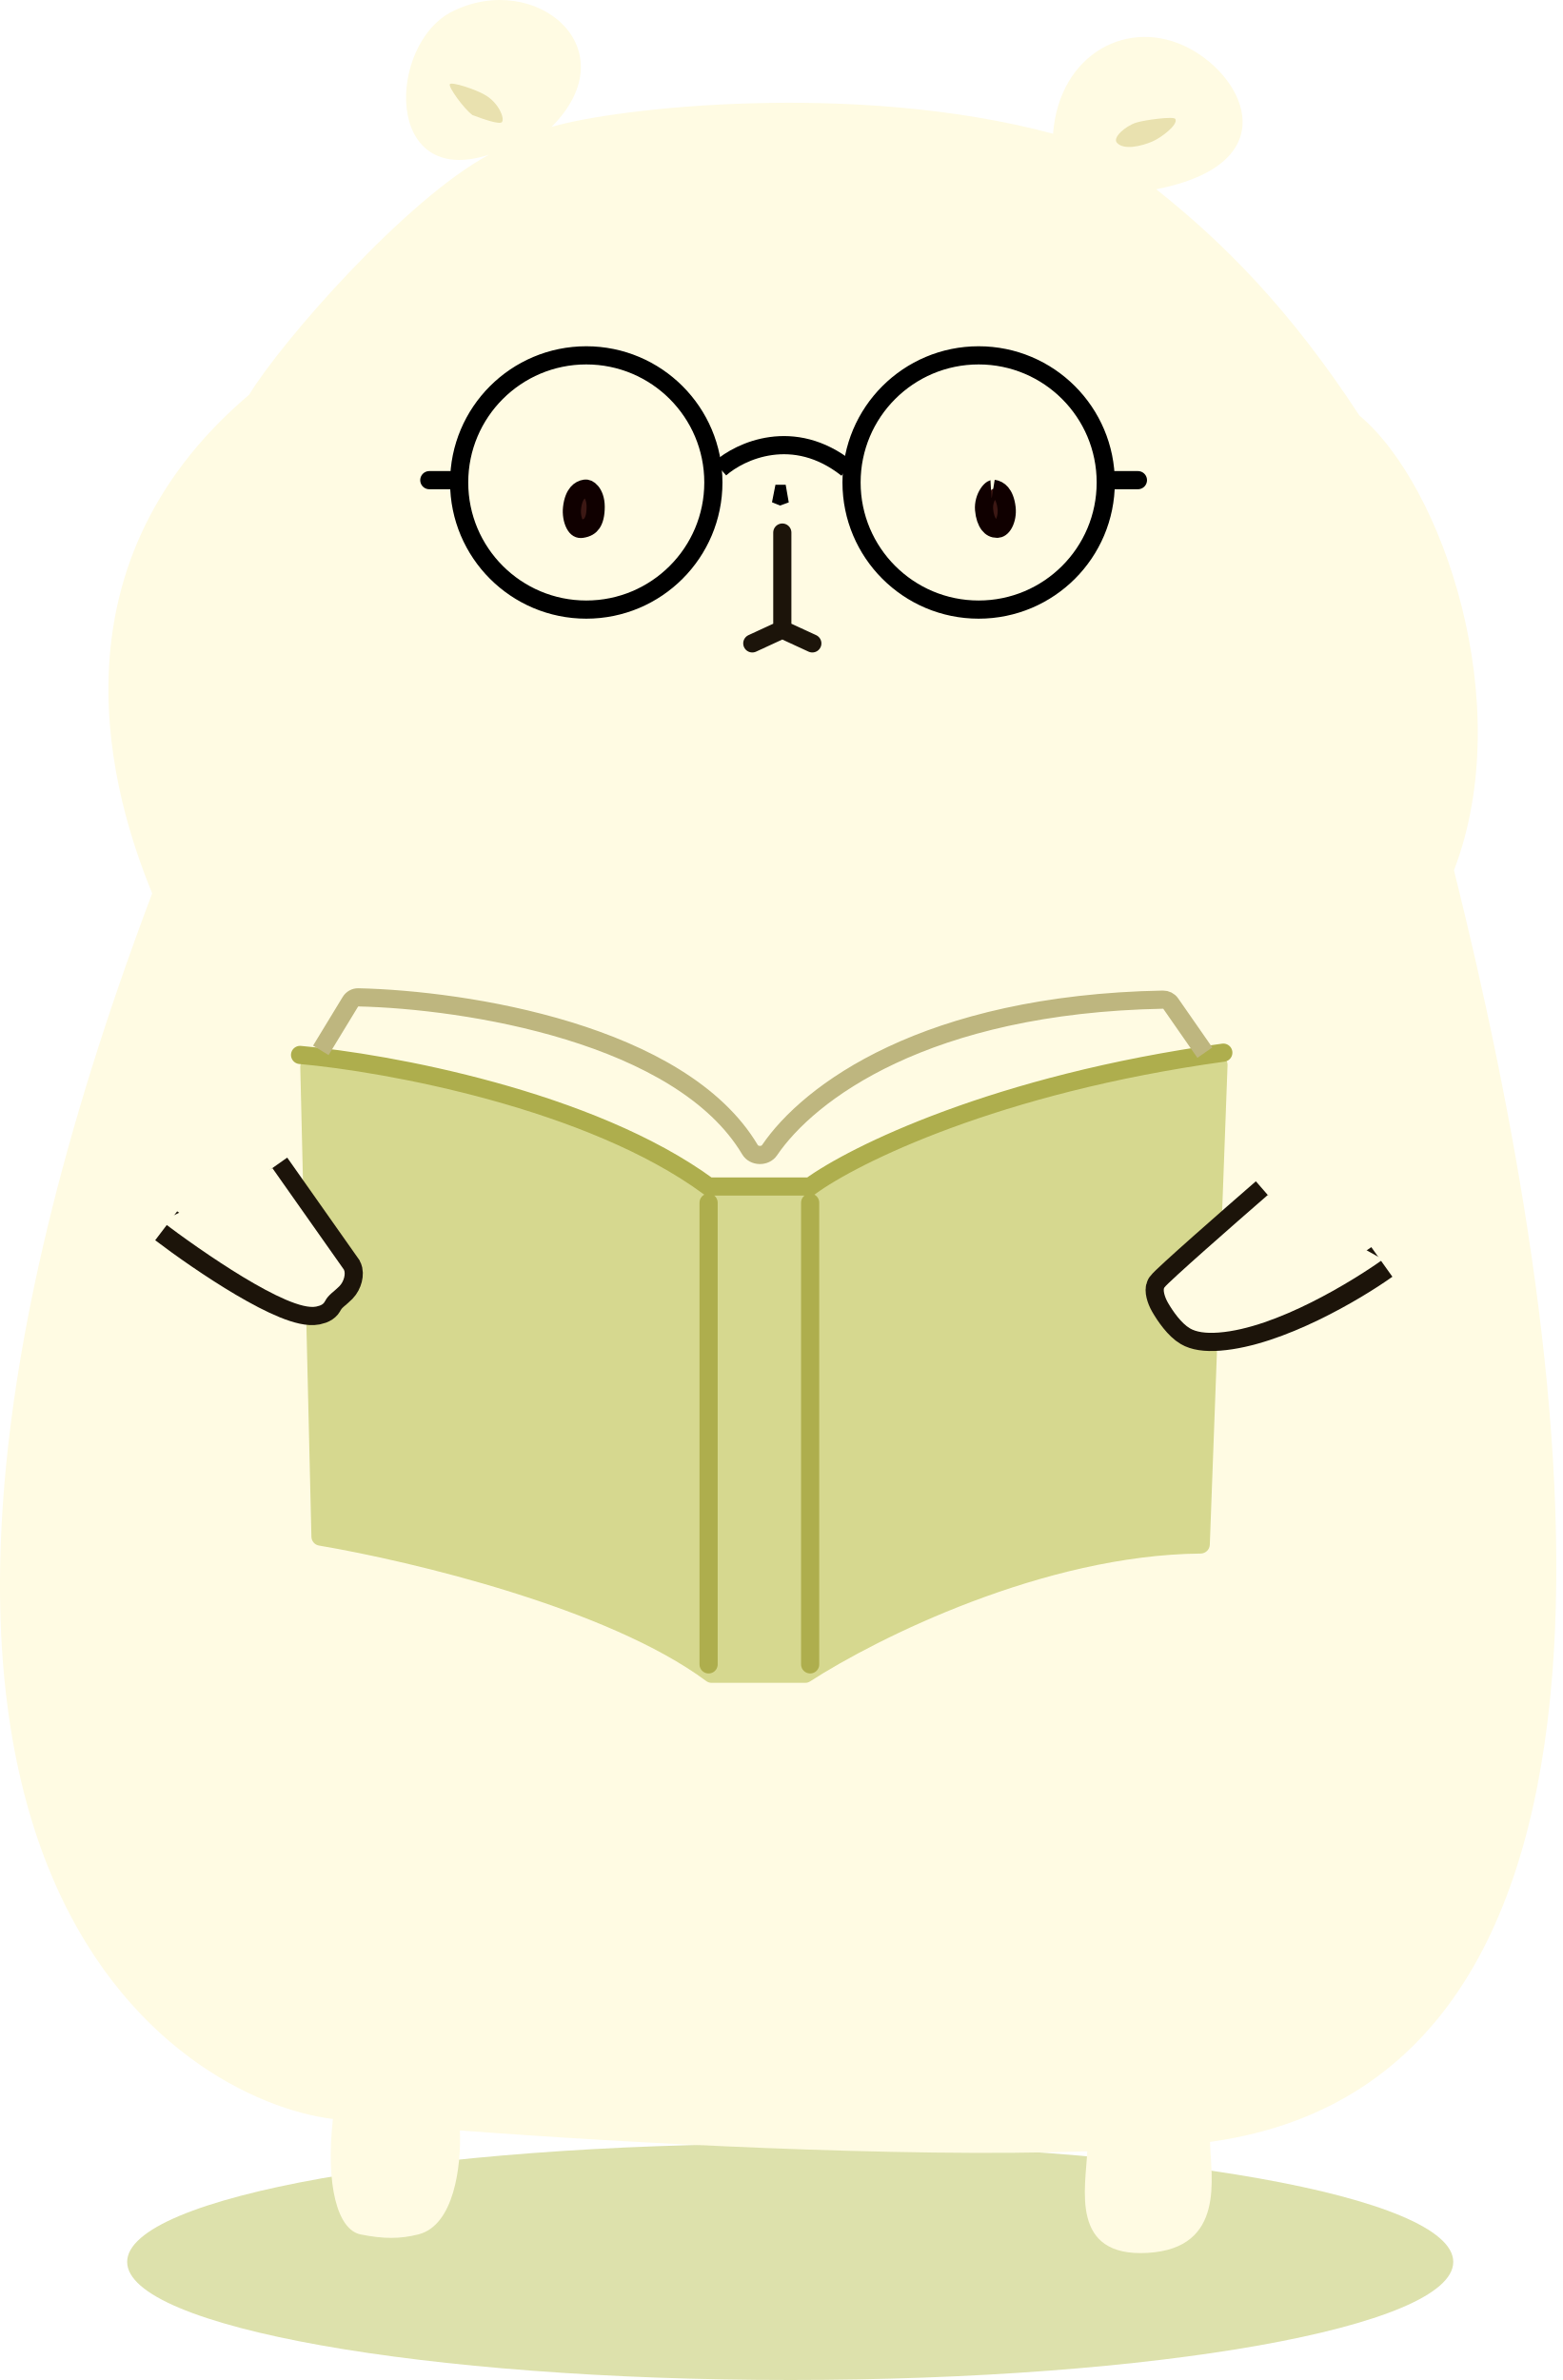
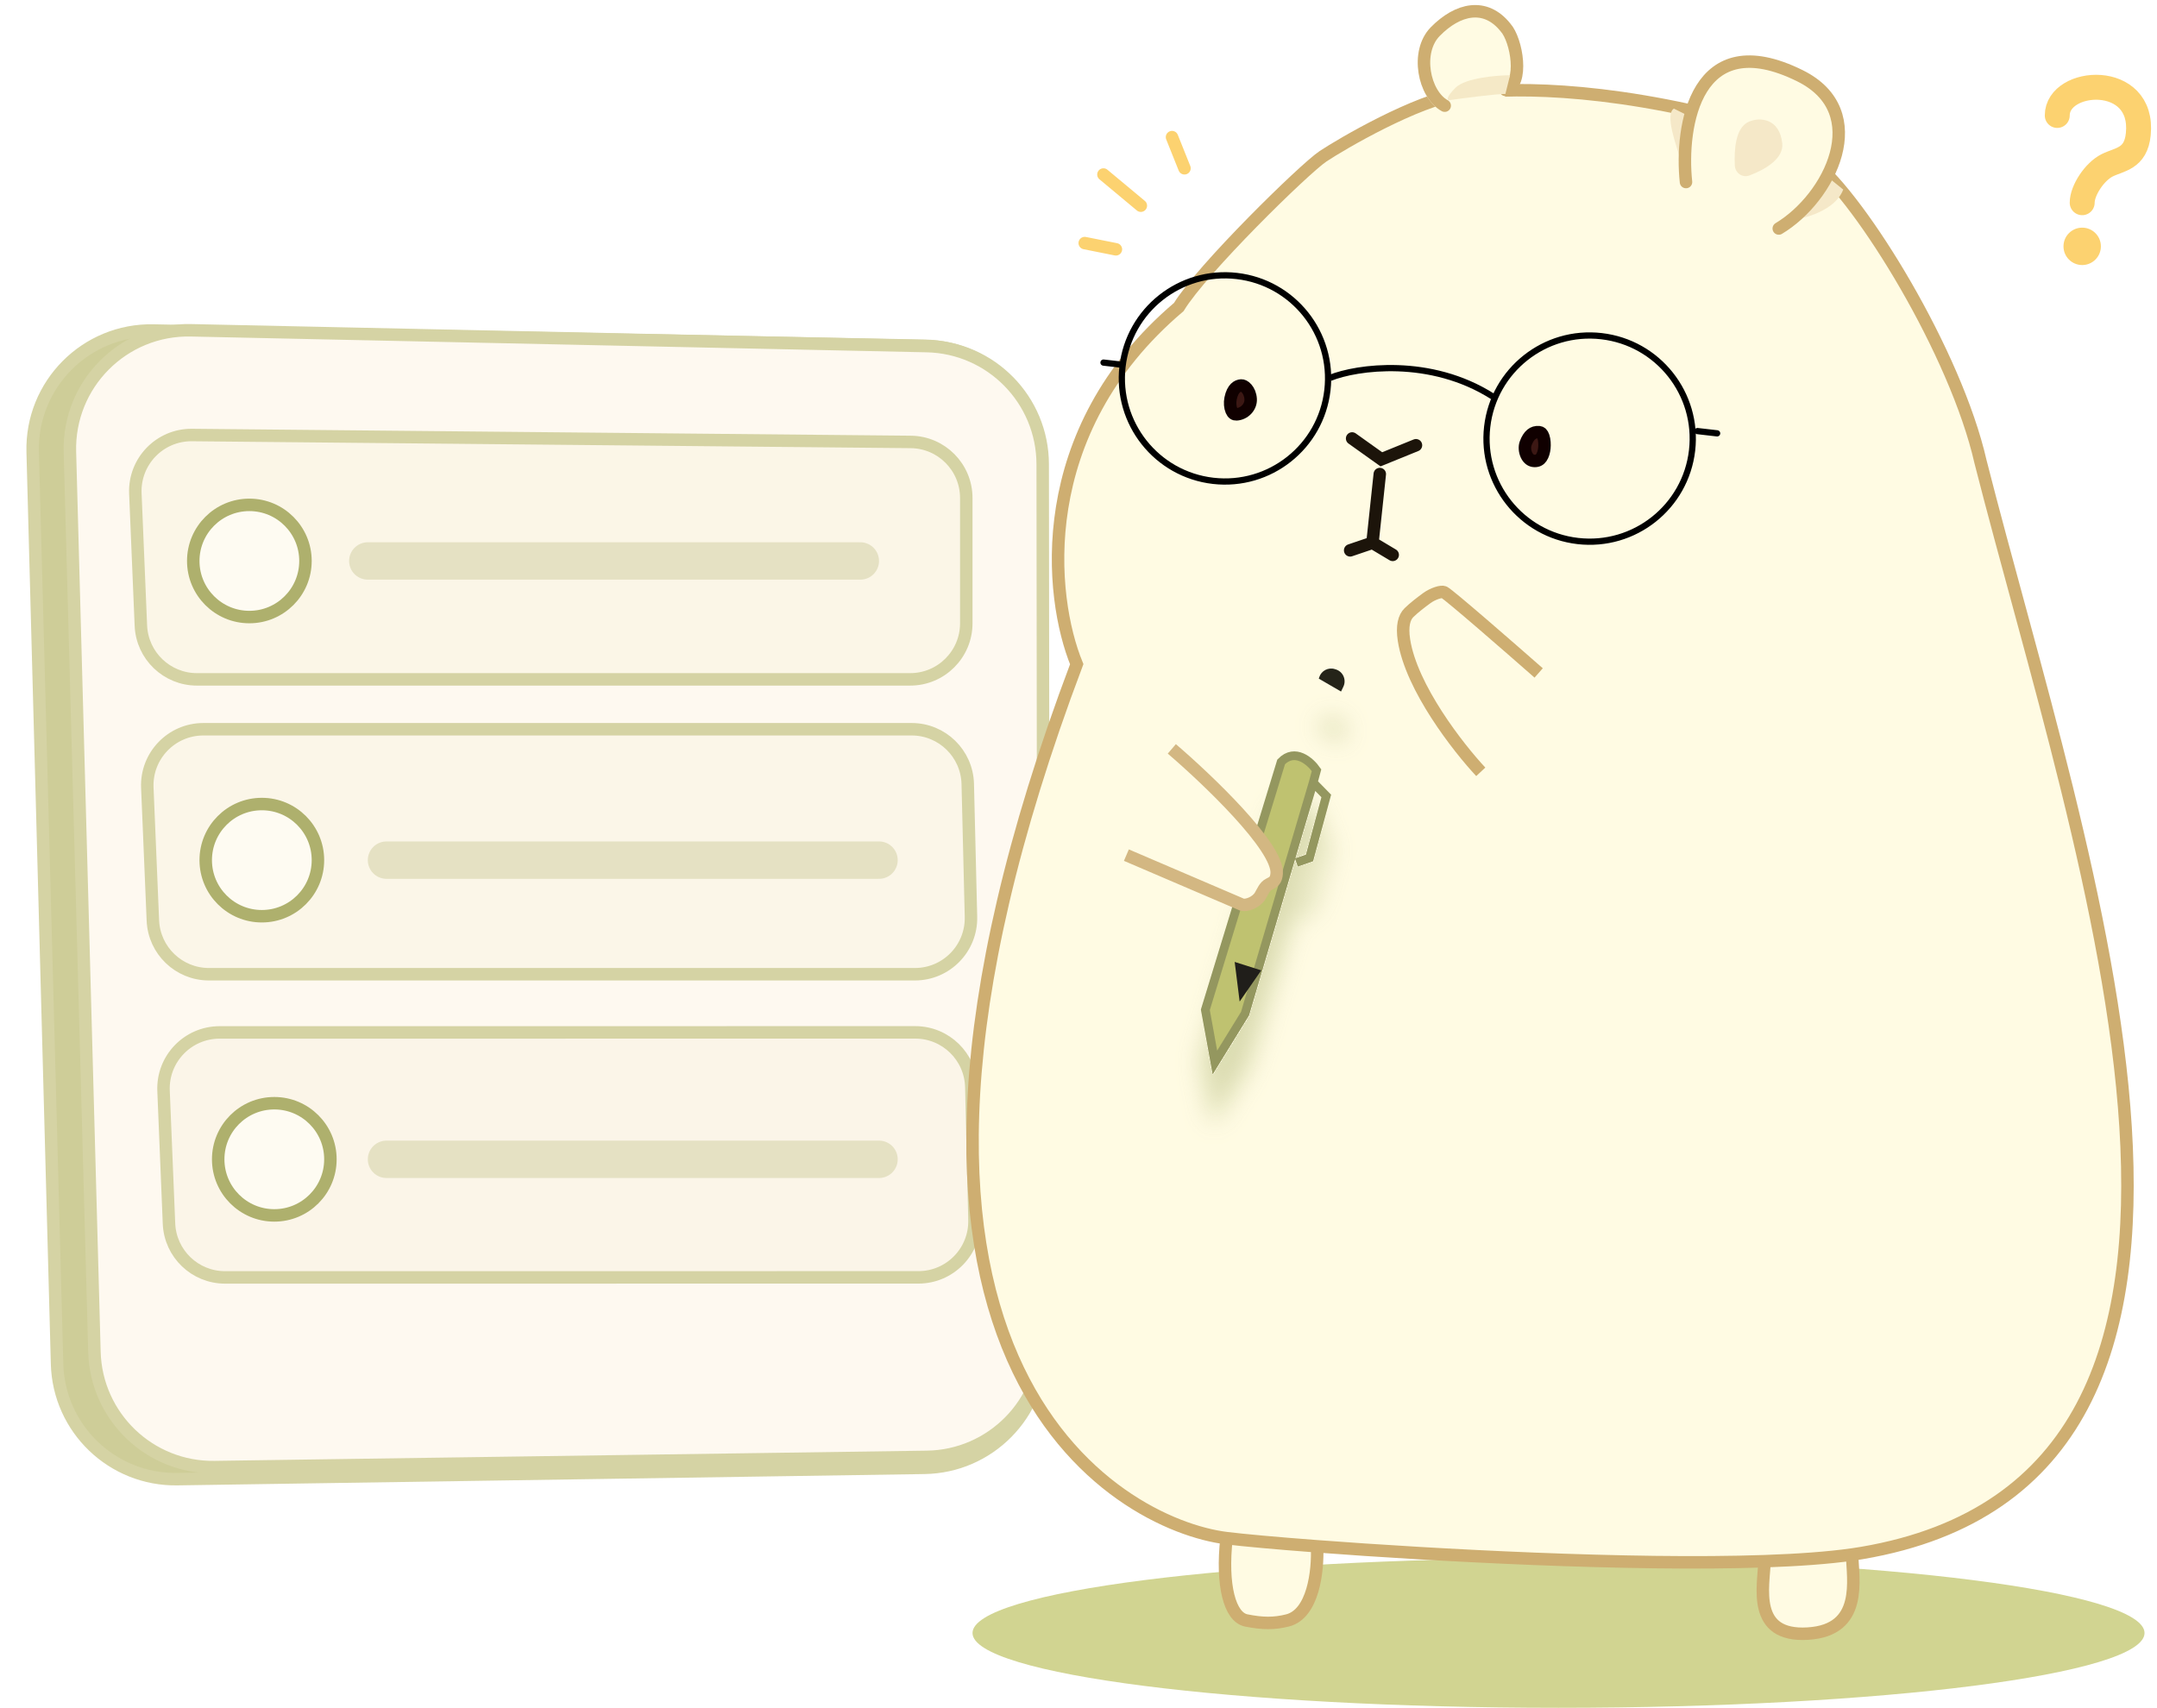
- <svg xmlns="http://www.w3.org/2000/svg" width="86" height="131" viewBox="0 0 86 131" fill="none">
-   <ellipse cx="43.5" cy="124.5" rx="36.5" ry="6.5" fill="#DDE1AC" />
-   <path d="M8.377 49.171C6.26 44.004 2.329 31.383 13.714 21.726C15.493 18.804 22.354 10.952 26.928 8.512C21.083 10.418 21.337 2.413 24.895 0.634C29.469 -1.653 34.679 2.66 30.359 6.987C33.916 5.928 47.131 4.446 57.969 7.361C58.312 2.921 62.162 0.914 65.466 2.66C68.604 4.319 70.764 9.02 63.649 10.418C67.334 13.34 71.018 17.025 74.83 22.87C79.404 26.681 83.544 38.752 80.04 47.901C86.517 73.916 92.435 113.507 67.372 117.777C67.128 117.819 66.874 117.858 66.609 117.896C66.652 119.805 67.499 123.749 63.179 124.003C58.859 124.257 59.774 120.403 59.851 118.412C49.507 118.77 34.432 117.953 25.315 117.263C25.399 119.213 25.002 122.493 23.028 122.987C22.011 123.241 21.122 123.241 19.851 122.987C18.581 122.733 17.919 120.293 18.326 116.634C10.067 115.617 -11.952 103.045 8.377 49.171Z" fill="#FFFBE3" />
-   <path d="M43.065 29.314V34.651M43.065 34.651L41.413 35.413M43.065 34.651L44.717 35.413" stroke="#1C140A" stroke-linecap="round" />
-   <path d="M42.687 27.183H43.251L42.95 27.291L42.687 27.183Z" fill="#3C1814" stroke="black" />
-   <path d="M32.216 26.894C32.284 26.884 32.409 26.909 32.541 27.068C32.672 27.224 32.791 27.499 32.791 27.895C32.791 28.337 32.707 28.622 32.59 28.797C32.485 28.952 32.321 29.068 32.023 29.11C31.878 29.13 31.755 29.079 31.638 28.859C31.512 28.621 31.454 28.27 31.491 27.953C31.538 27.535 31.661 27.281 31.786 27.133C31.907 26.99 32.054 26.917 32.216 26.894Z" fill="#3C1814" stroke="#100000" />
-   <path d="M17.143 84.588L16.53 58.732C16.523 58.441 16.766 58.206 17.056 58.224C26.788 58.855 35.631 63.167 39.013 65.356C39.094 65.409 39.187 65.436 39.284 65.436H44.687C44.794 65.436 44.898 65.402 44.984 65.338C51.458 60.612 62.018 58.597 67.039 58.115C67.337 58.087 67.586 58.329 67.575 58.628L66.598 85.025C66.588 85.296 66.364 85.508 66.093 85.511C57.483 85.584 48.293 90.155 44.593 92.548C44.511 92.601 44.419 92.627 44.322 92.627H39.176C39.066 92.627 38.962 92.592 38.874 92.527C33.484 88.526 22.703 85.942 17.561 85.071C17.323 85.031 17.149 84.829 17.143 84.588Z" fill="#D6D88F" />
-   <path d="M16.518 58.066C21.303 58.49 32.502 60.532 39.007 65.309H44.598C46.97 63.572 54.839 59.667 67.342 57.94M39.007 66.198V91.611M44.598 66.198V91.611" stroke="#AEAE4D" stroke-linecap="round" />
-   <path d="M17.661 57.813L19.291 55.135C19.384 54.983 19.544 54.892 19.721 54.896C25.668 55.03 37.483 56.891 41.287 63.283C41.509 63.657 42.118 63.67 42.362 63.31C44.503 60.155 50.937 55.268 64.023 55.022C64.189 55.019 64.349 55.099 64.444 55.236L66.325 57.94" stroke="#BEB67F" />
-   <path d="M69.789 65.775C67.978 67.348 64.303 70.57 64.094 70.871C64.012 70.989 64.099 71.364 64.291 71.7C64.566 72.179 65.034 72.843 65.511 73.12C65.832 73.307 66.34 73.404 67.094 73.346C70.251 73.105 74.392 70.655 76.069 69.46" stroke="#1C140A" stroke-width="2" />
-   <path d="M64.094 70.871C64.303 70.57 67.978 67.348 69.789 65.775L76.13 69.323C74.454 70.518 70.251 73.105 67.094 73.346C66.34 73.404 65.832 73.307 65.511 73.12C65.034 72.843 64.566 72.179 64.291 71.7C64.099 71.364 64.012 70.989 64.094 70.871Z" fill="#FFFBE3" />
-   <path d="M54.687 26.903C54.697 26.905 54.569 26.903 54.398 27.163C54.244 27.397 54.145 27.727 54.172 28.048C54.203 28.426 54.308 28.703 54.438 28.874C54.557 29.03 54.701 29.105 54.89 29.105C55.005 29.105 55.141 29.04 55.263 28.816C55.386 28.589 55.447 28.268 55.412 27.961C55.364 27.543 55.242 27.289 55.117 27.141C54.996 26.998 54.849 26.926 54.687 26.903Z" fill="#3C1814" stroke="#100000" />
-   <path d="M14.993 64.293L18.932 69.884C19.036 70.091 18.948 70.524 18.683 70.796C18.419 71.067 18.071 71.269 17.9 71.607C17.824 71.758 17.709 71.856 17.407 71.917C15.883 72.222 11.266 69.079 9.148 67.469" stroke="#1C140A" stroke-width="2" />
-   <path d="M18.932 69.884L14.993 64.293L8.895 67.215C11.012 68.825 15.883 72.222 17.408 71.917C17.709 71.856 17.824 71.758 17.9 71.607C18.071 71.269 18.419 71.067 18.683 70.796C18.948 70.524 19.036 70.091 18.932 69.884Z" fill="#FFFBE3" />
-   <path d="M26.752 5.256C27.456 5.688 27.791 6.507 27.633 6.716C27.515 6.872 26.666 6.581 26.005 6.332C25.51 5.959 24.661 4.768 24.764 4.631C24.867 4.494 26.189 4.91 26.752 5.256Z" fill="#E9E1AF" />
-   <path d="M63.442 7.786C62.841 8.046 61.861 8.28 61.485 7.858C61.226 7.567 61.959 6.939 62.537 6.752C63.005 6.601 64.609 6.39 64.699 6.546C64.878 6.858 63.923 7.579 63.442 7.786Z" fill="#E9E1AF" />
-   <circle cx="32.273" cy="26.556" r="6.997" stroke="black" />
-   <path d="M39.643 25.793C40.744 24.819 43.683 23.455 46.631 25.793" stroke="black" />
-   <path d="M24.903 26.429H23.633" stroke="black" stroke-linecap="round" />
-   <path d="M61.243 26.429H62.641" stroke="black" stroke-linecap="round" />
-   <circle cx="53.873" cy="26.556" r="6.997" stroke="black" />
+ <svg xmlns="http://www.w3.org/2000/svg" width="173" height="137" viewBox="0 0 173 137" fill="none">
+   <path d="M12.306 26.514L74.188 27.737C79.36 27.84 83.499 32.062 83.499 37.235L83.5 108.25C83.5 113.44 79.334 117.671 74.144 117.749L14.218 118.658C9.015 118.736 4.716 114.615 4.577 109.413L2.621 36.266C2.476 30.848 6.887 26.407 12.306 26.514Z" fill="#CECD98" stroke="#D5D3A4" />
+   <path d="M15.308 26.496L74.333 27.763C79.494 27.874 83.623 32.087 83.629 37.25L83.71 107.361C83.716 112.559 79.544 116.796 74.347 116.871L17.207 117.691C12.009 117.766 7.716 113.648 7.574 108.451L5.608 36.253C5.46 30.826 9.881 26.38 15.308 26.496Z" fill="#FEF9F0" stroke="#D5D3A4" />
+   <path d="M15.396 34.897L73.043 35.452C75.512 35.475 77.5 37.484 77.5 39.952L77.5 50C77.5 52.485 75.485 54.499 72.999 54.499L15.796 54.499C13.384 54.499 11.4 52.597 11.299 50.187L10.856 39.586C10.749 37.012 12.82 34.872 15.396 34.897Z" fill="#FBF6E7" stroke="#D5D3A4" />
+   <path d="M73.12 58.5C75.562 58.5 77.558 60.449 77.618 62.891L77.876 73.544C77.937 76.071 75.906 78.153 73.378 78.153L16.757 78.153C14.345 78.153 12.362 76.251 12.261 73.841L11.815 63.188C11.708 60.631 13.753 58.5 16.312 58.5L73.12 58.5Z" fill="#FBF6E8" stroke="#D5D3A4" />
+   <path d="M73.405 82.817C75.849 82.816 77.846 84.767 77.904 87.21L78.157 97.863C78.218 100.389 76.186 102.47 73.659 102.47L18.05 102.474C15.637 102.474 13.653 100.57 13.554 98.159L13.117 87.505C13.012 84.95 15.055 82.822 17.612 82.821L73.405 82.817Z" fill="#FBF5E8" stroke="#D5D3A4" />
+   <path d="M29.5 45H69" stroke="#E5E1C3" stroke-width="3" stroke-linecap="round" />
+   <path d="M31 69H70.5" stroke="#E5E1C3" stroke-width="3" stroke-linecap="round" />
+   <path d="M31 93H70.5" stroke="#E5E1C3" stroke-width="3" stroke-linecap="round" />
+   <circle cx="20" cy="45" r="4.5" fill="#FEFBF2" stroke="#AEB06D" />
+   <circle cx="21" cy="69" r="4.5" fill="#FEFBF2" stroke="#AEB06D" />
+   <circle cx="22" cy="93" r="4.5" fill="#FEFBF2" stroke="#AEB06D" />
+   <ellipse cx="125" cy="131" rx="47" ry="6" fill="#D1D491" />
+   <path d="M86.358 53.281C84.157 47.911 82.714 34.663 94.544 24.629C96.393 21.592 104.614 13.536 106.114 12.536C107.614 11.536 113.614 8.036 117.114 7.536C120.614 7.036 128.305 6.811 139.568 9.841L145.47 13.017C149.299 16.054 156.865 28.326 158.845 37.04C166.899 68.729 184.988 118.506 149.339 124.58C149.085 124.623 148.821 124.664 148.547 124.703C148.591 126.686 149.471 130.785 144.982 131.049C140.493 131.313 141.444 127.308 141.524 125.24C130.774 125.612 115.11 124.762 105.635 124.045C105.723 126.072 105.311 129.48 103.259 129.993C102.202 130.257 101.278 130.257 99.958 129.993C98.637 129.729 97.95 127.194 98.373 123.391C89.791 122.335 65.232 109.263 86.358 53.281Z" fill="#FFFBE3" />
+   <path d="M98.373 123.391C89.791 122.335 65.232 109.263 86.358 53.281C84.157 47.911 82.714 34.663 94.544 24.629C96.393 21.592 104.614 13.536 106.114 12.536C107.614 11.536 113.614 8.036 117.114 7.536C120.614 7.036 128.305 6.811 139.568 9.841L145.47 13.017C149.299 16.054 156.865 28.326 158.845 37.04C166.899 68.729 184.988 118.506 149.339 124.58C149.085 124.623 148.821 124.664 148.547 124.703M98.373 123.391C99.677 123.552 102.264 123.79 105.635 124.045M98.373 123.391C97.95 127.194 98.637 129.729 99.958 129.993C101.278 130.257 102.202 130.257 103.259 129.993C105.311 129.48 105.723 126.072 105.635 124.045M105.635 124.045C115.11 124.762 130.774 125.612 141.524 125.24M141.524 125.24C141.444 127.308 140.493 131.313 144.982 131.049C149.471 130.785 148.591 126.686 148.547 124.703M141.524 125.24C144.237 125.146 146.638 124.974 148.547 124.703" stroke="#CEAE71" />
+   <path d="M108.445 35.174L110.79 36.846L113.566 35.718M110.665 38.028L110.078 43.542M110.078 43.542L108.288 44.149M110.078 43.542L111.701 44.512" stroke="#1C140A" stroke-linecap="round" />
+   <path d="M115.823 47.51C116.261 47.739 121.061 51.921 123.407 53.984L118.764 61.916C116.958 59.984 113.198 55.169 112.606 51.36C112.427 50.214 112.623 49.522 113.003 49.148C113.396 48.76 113.99 48.305 114.436 47.979C114.93 47.619 115.62 47.404 115.823 47.51Z" fill="#FFFBE3" />
+   <path d="M123.407 53.984C121.061 51.921 116.261 47.739 115.823 47.51C115.62 47.404 114.93 47.619 114.436 47.979C113.99 48.305 113.396 48.76 113.003 49.148C112.623 49.522 112.427 50.214 112.606 51.36C113.198 55.169 116.958 59.984 118.764 61.916" stroke="#CEAE71" />
+   <path d="M115.115 2.536C113.52 4.163 114.202 7.547 115.872 8.477C116.41 8.626 117.864 8.806 119.384 8.334C120.904 7.862 121.175 4.021 120.86 2.723C120.383 0.755 116.937 0.676 115.115 2.536Z" fill="#FFFBE3" stroke="#FFFBE3" stroke-linecap="round" />
+   <path d="M115.871 8.477C114.2 7.547 113.518 4.163 115.113 2.536C116.936 0.676 119.145 0.194 120.752 2.209C121.644 3.198 122.27 6.74 120.751 7.212" stroke="#CEAE71" stroke-linecap="round" />
+   <path d="M116.24 8.036C116.073 8.036 115.94 7.836 116.74 7.036C117.54 6.236 120.114 6.036 121.114 6.036L120.739 7.536C119.939 7.536 117.406 7.869 116.24 8.036Z" fill="#F5E9C7" />
+   <path d="M147.833 15.206C147.208 16.882 144.732 17.55 143.572 17.674L146.732 14.318L147.833 15.206Z" fill="#F5E8C8" />
+   <path d="M134.252 8.712C133.499 9.195 134.479 11.736 134.751 12.712L135.251 9.212L134.252 8.712Z" fill="#F5E8C8" />
+   <path d="M144.357 5.905C135.996 1.765 134.734 9.955 135.214 14.429C136.706 17.085 140.795 18.021 142.654 18.157C146.749 15.706 150.199 8.798 144.357 5.905Z" fill="#FFFBE3" />
+   <path d="M135.224 14.603C134.744 10.128 136.006 1.939 144.367 6.079C150.209 8.972 146.759 15.88 142.664 18.331" stroke="#CEAE71" stroke-linecap="round" />
+   <path d="M142.944 11.495C143.074 12.712 141.601 13.591 140.315 14.075C139.752 14.287 139.168 13.88 139.14 13.28C139.081 11.997 139.188 10.256 140.245 9.773C141.155 9.358 142.731 9.507 142.944 11.495Z" fill="#F5E8C8" />
+   <path d="M123.451 34.671C123.579 34.684 123.694 34.759 123.785 35.028C123.877 35.301 123.893 35.659 123.865 35.941C123.838 36.219 123.76 36.504 123.624 36.702C123.506 36.874 123.346 36.984 123.069 36.977C122.791 36.969 122.572 36.804 122.432 36.508C122.286 36.198 122.27 35.825 122.363 35.572C122.488 35.23 122.645 34.992 122.818 34.849C122.978 34.717 123.175 34.644 123.451 34.671Z" fill="#3C1814" stroke="#100000" />
+   <path d="M99.556 30.922C99.649 30.917 99.816 30.969 99.987 31.166C100.152 31.355 100.287 31.648 100.308 32.015C100.344 32.653 99.799 33.204 99.168 33.24C99.005 33.249 98.876 33.178 98.771 32.935C98.659 32.674 98.63 32.3 98.696 31.972C98.782 31.54 98.932 31.284 99.078 31.138C99.219 30.997 99.382 30.933 99.556 30.922Z" fill="#3C1814" stroke="#100000" />
+   <circle cx="98.247" cy="30.356" r="8.271" transform="rotate(6.58021 98.2466 30.3558)" stroke="black" stroke-width="0.5" />
+   <path d="M106.684 30.312C108.799 29.458 114.715 28.605 119.741 31.818" stroke="black" stroke-width="0.5" />
+   <path d="M89.941 29.252L88.506 29.087" stroke="black" stroke-width="0.5" stroke-linecap="round" />
+   <path d="M136.143 34.581L137.721 34.763" stroke="black" stroke-width="0.5" stroke-linecap="round" />
+   <circle cx="127.495" cy="35.184" r="8.271" transform="rotate(6.58021 127.495 35.184)" stroke="black" stroke-width="0.5" />
+   <g filter="url(#filter0_d_726_2976)">
+     <path d="M105.809 54.327L105.773 54.44L107.556 55.475L107.742 55.09C108.006 54.541 107.724 53.886 107.144 53.702L107.065 53.677C106.538 53.51 105.976 53.801 105.809 54.327Z" fill="#252419" />
+     <path d="M102.753 61.12C103.868 59.973 105.11 61.087 105.591 61.787L105.323 62.781L99.859 81.316L97.44 85.24L96.672 81.008L102.753 61.12Z" fill="#BFC270" />
+     <path d="M105.323 62.781L105.591 61.787C105.11 61.087 103.868 59.973 102.753 61.12L96.672 81.008L97.44 85.24L99.859 81.316L105.323 62.781ZM105.323 62.781L106.372 63.853L105.028 68.823L103.973 69.192" stroke="#94975F" stroke-width="0.7" />
+     <path d="M101.157 77.843L99.026 77.166L99.425 80.343L101.157 77.843Z" fill="#201E1A" />
+   </g>
+   <path d="M99.617 72.572L90.341 68.598L93.984 60.075C96.853 62.531 102.551 67.969 102.395 70.072C102.354 70.628 102.143 70.756 101.778 70.933C101.421 71.106 101.277 71.527 101.071 71.866C100.757 72.387 99.994 72.674 99.617 72.572Z" fill="#FFFBE3" />
+   <path d="M90.341 68.598L99.617 72.572C99.994 72.674 100.757 72.387 101.071 71.866C101.277 71.527 101.421 71.106 101.778 70.933C102.143 70.756 102.354 70.628 102.395 70.072C102.551 67.969 96.853 62.531 93.984 60.075" stroke="#D3B782" />
+   <path d="M87 19.5L89.5 20M88.5 14L91.5 16.5M94 11L95 13.5" stroke="#FCD270" stroke-linecap="round" />
+   <path d="M165 9.262C165 6.262 172 5.762 171.5 10.762C171.3 12.762 170 12.762 169 13.262C168 13.762 167 15.262 167 16.262" stroke="#FCD270" stroke-width="2" stroke-linecap="round" />
+   <circle cx="167" cy="19.762" r="1.5" fill="#FCD270" />
+   <defs>
+     <filter id="filter0_d_726_2976" x="94.312" y="53.63" width="15.529" height="38.571" filterUnits="userSpaceOnUse" color-interpolation-filters="sRGB">
+       <feFlood flood-opacity="0" result="BackgroundImageFix" />
+       <feColorMatrix in="SourceAlpha" type="matrix" values="0 0 0 0 0 0 0 0 0 0 0 0 0 0 0 0 0 0 127 0" result="hardAlpha" />
+       <feOffset dy="4" />
+       <feGaussianBlur stdDeviation="1" />
+       <feComposite in2="hardAlpha" operator="out" />
+       <feColorMatrix type="matrix" values="0 0 0 0 0.647 0 0 0 0 0.682 0 0 0 0 0.4 0 0 0 0.4 0" />
+       <feBlend mode="normal" in2="BackgroundImageFix" result="effect1_dropShadow_726_2976" />
+       <feBlend mode="normal" in="SourceGraphic" in2="effect1_dropShadow_726_2976" result="shape" />
+     </filter>
+   </defs>
</svg>
